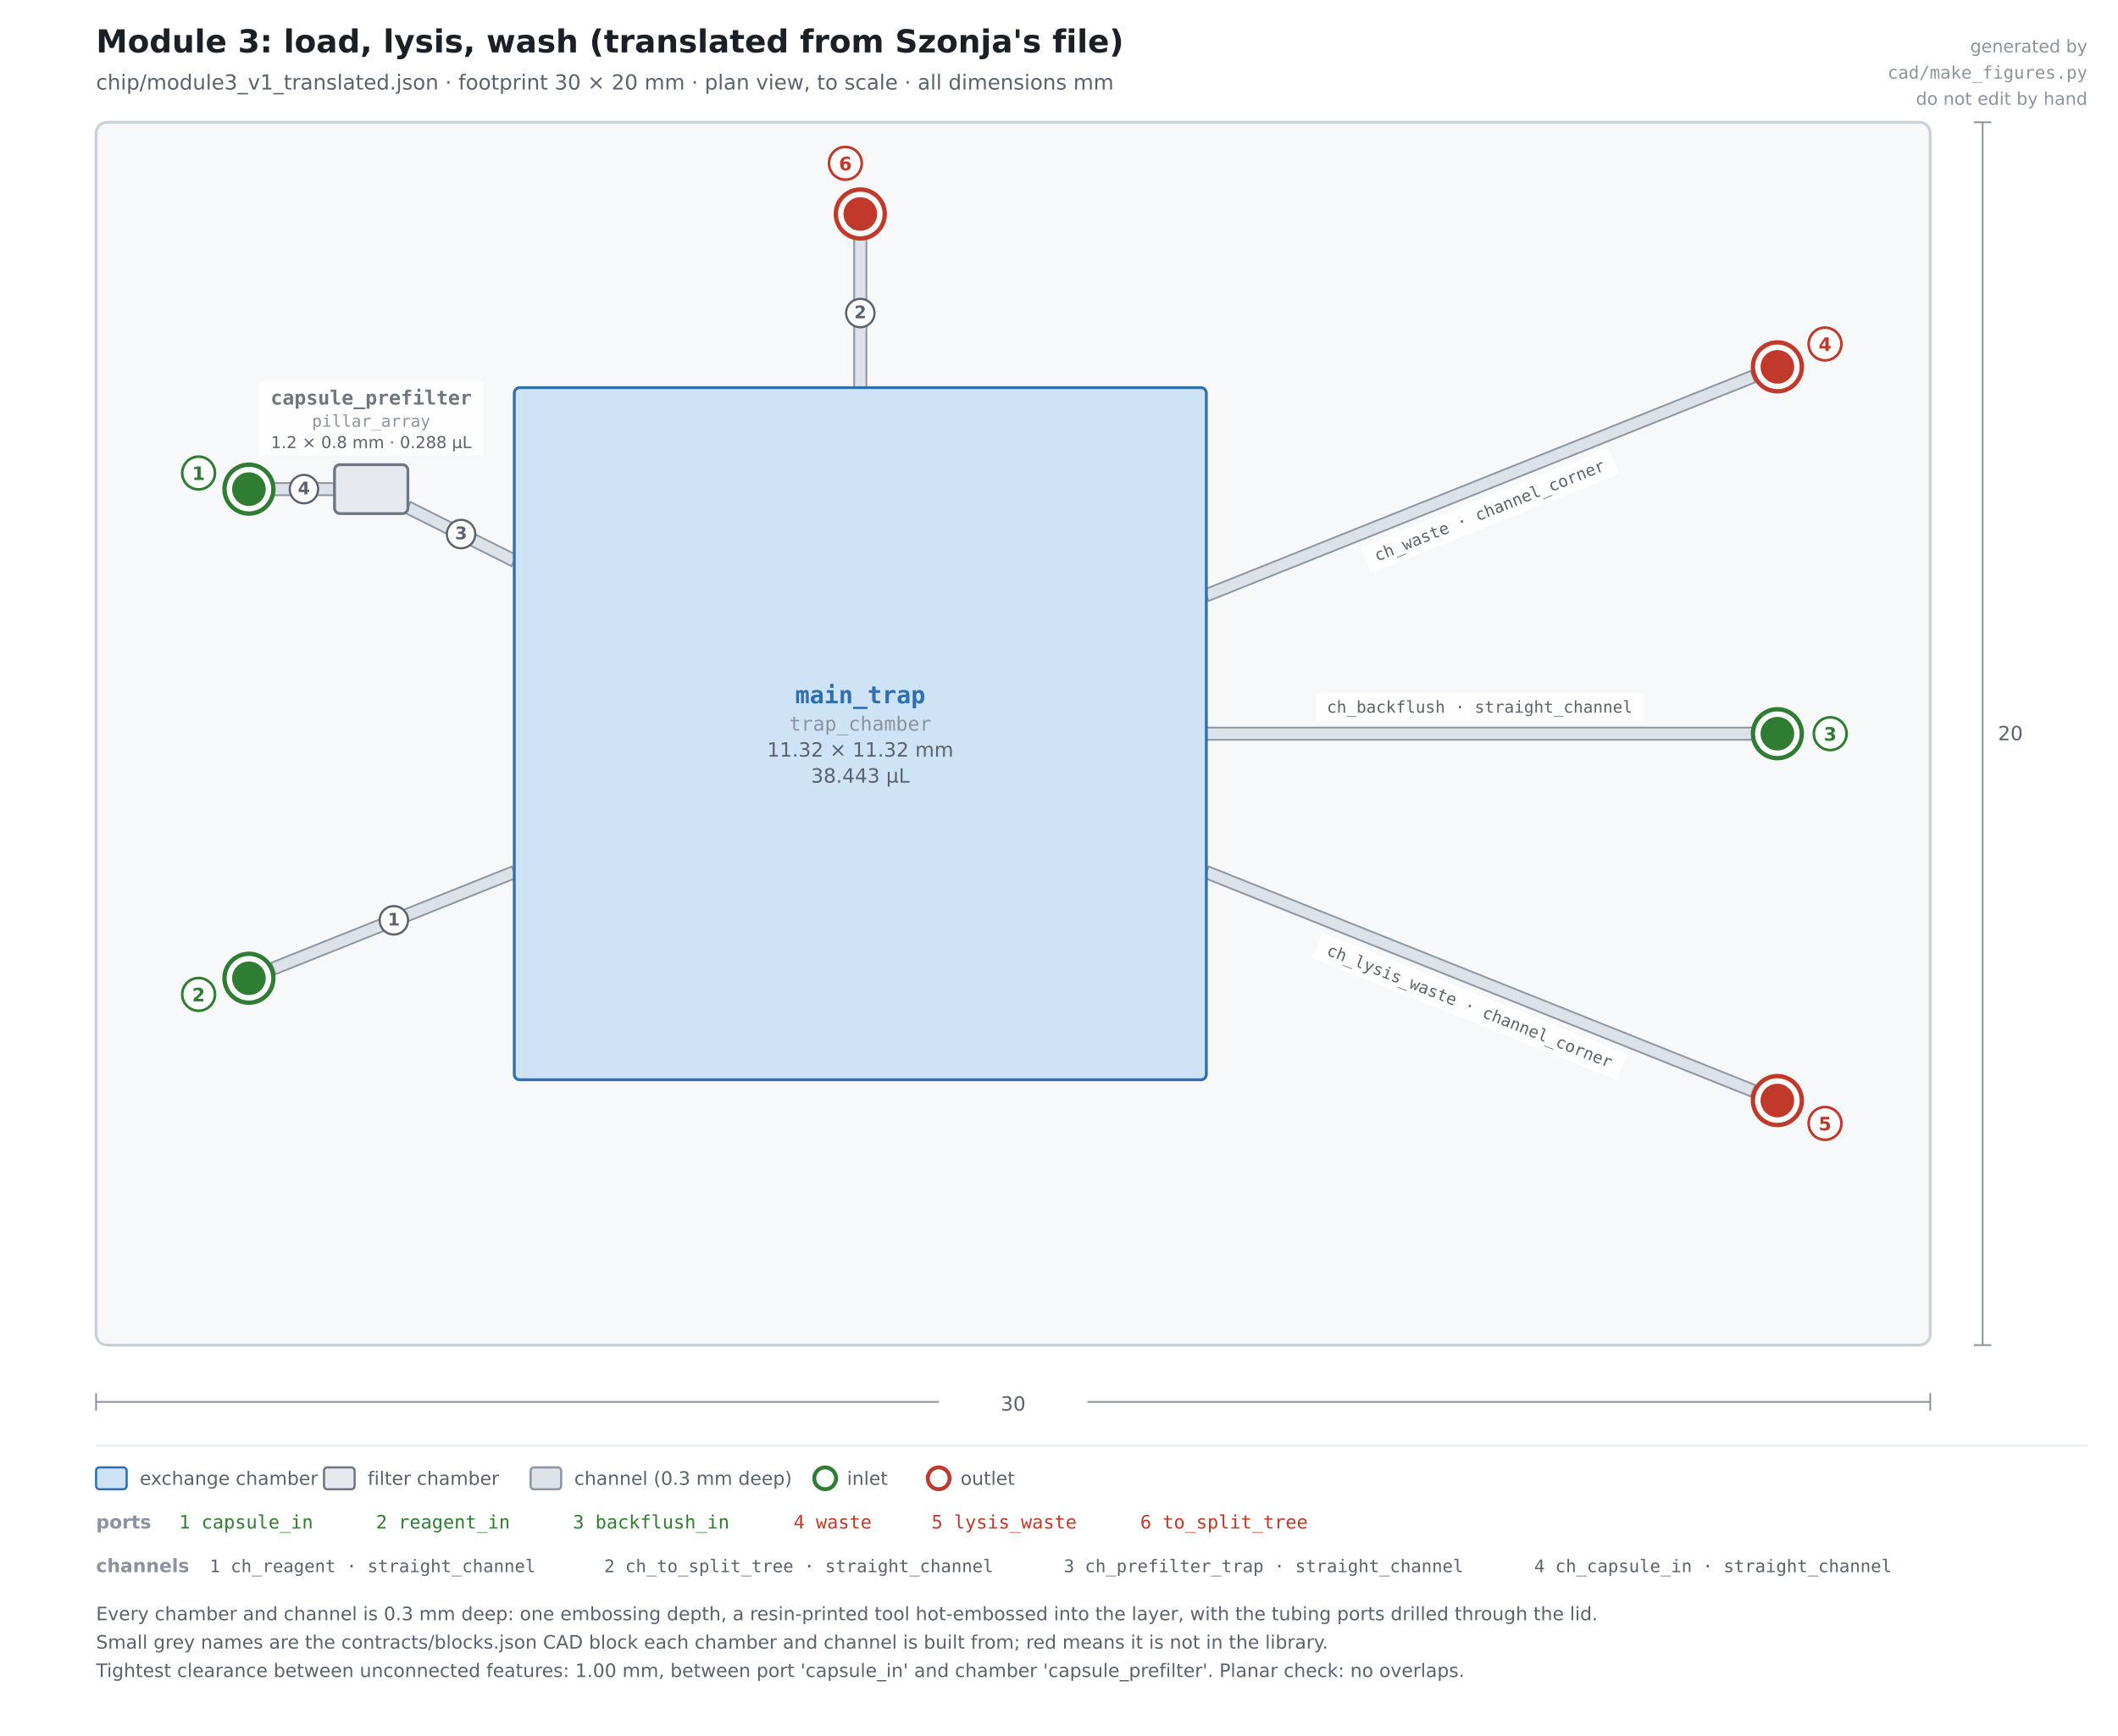
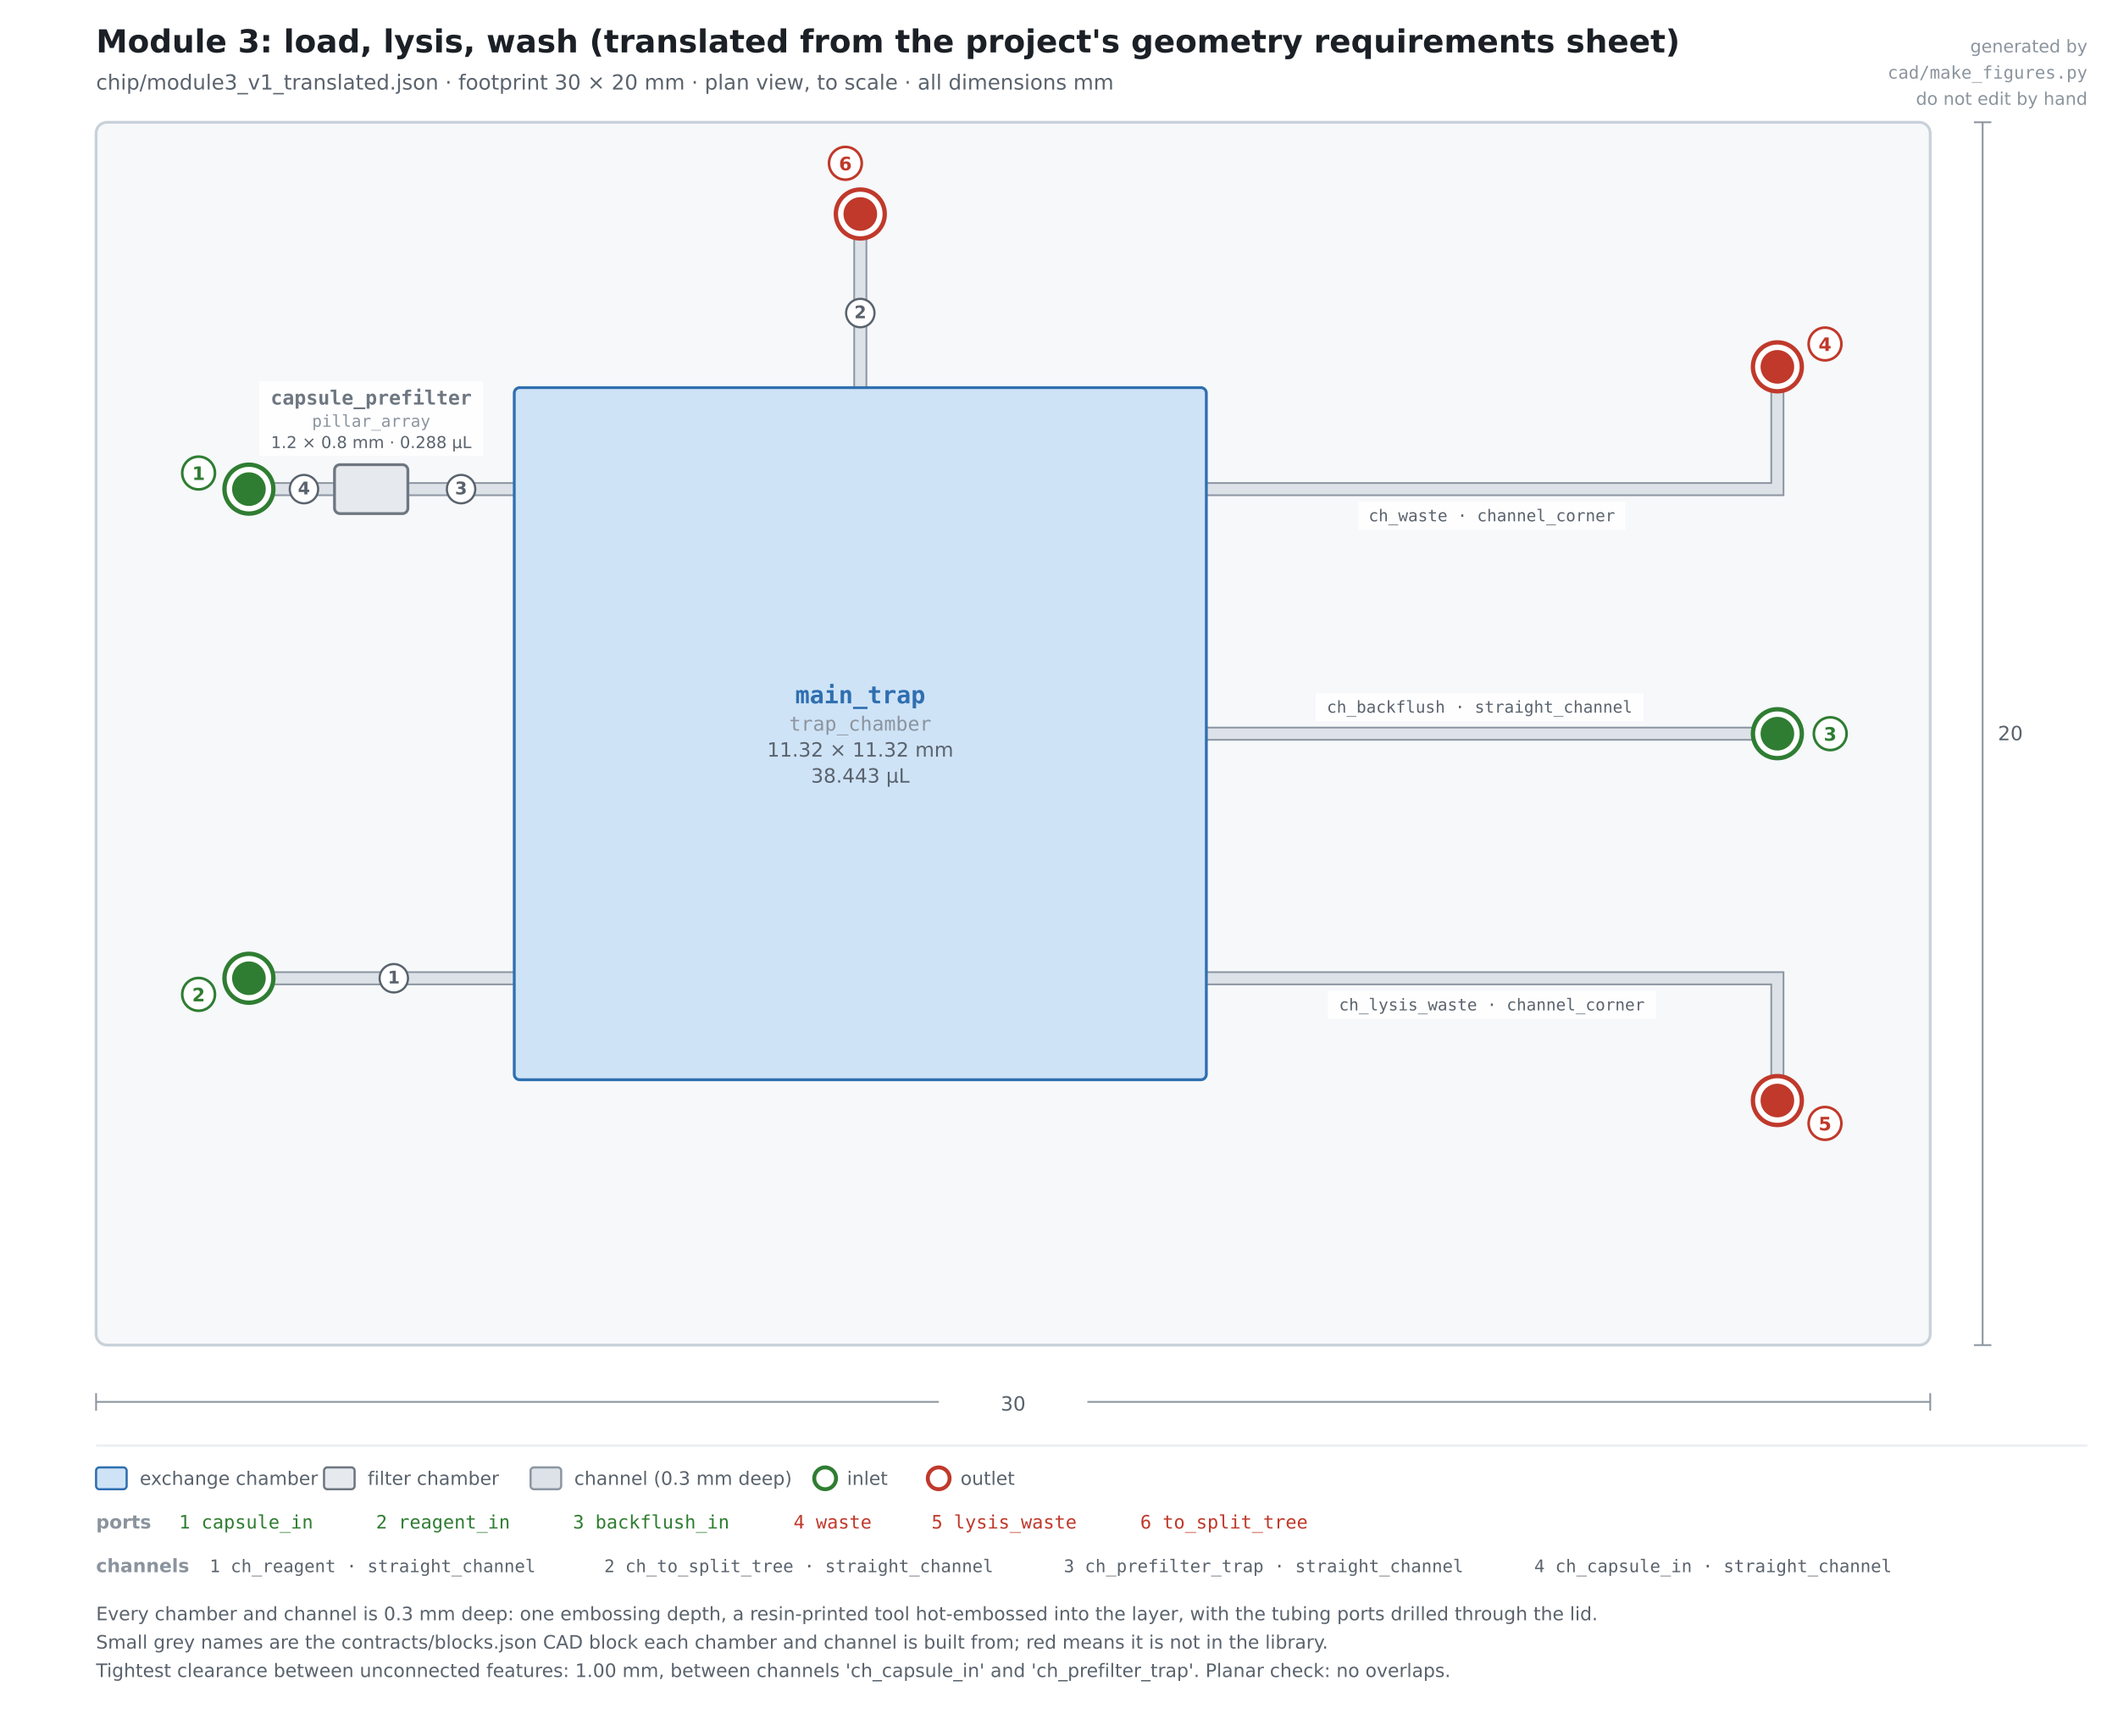
<svg xmlns="http://www.w3.org/2000/svg" width="970" height="795" viewBox="0 0 970 795" role="img" aria-label="module3_v1_translated: plan view">
  <rect width="970" height="795" fill="#ffffff" />
-   <text x="44" y="24" font-family="DejaVu Sans, Helvetica, Arial, sans-serif" font-size="14.5" fill="#1b2026" text-anchor="start" font-weight="bold">Module 3: load, lysis, wash (translated from Szonja's file)</text>
+   <text x="44" y="24" font-family="DejaVu Sans, Helvetica, Arial, sans-serif" font-size="14.5" fill="#1b2026" text-anchor="start" font-weight="bold">Module 3: load, lysis, wash (translated from the project's geometry requirements sheet)</text>
  <text x="44" y="41" font-family="DejaVu Sans, Helvetica, Arial, sans-serif" font-size="9.5" fill="#5a636d" text-anchor="start">chip/module3_v1_translated.json   ·   footprint 30 × 20 mm   ·   plan view, to scale   ·   all dimensions mm</text>
  <text x="956" y="24" font-family="DejaVu Sans, Helvetica, Arial, sans-serif" font-size="8" fill="#8b949e" text-anchor="end">generated by</text>
  <text x="956" y="36" font-family="ui-monospace, SFMono-Regular, Menlo, monospace" font-size="8" fill="#8b949e" text-anchor="end">cad/make_figures.py</text>
  <text x="956" y="48" font-family="DejaVu Sans, Helvetica, Arial, sans-serif" font-size="8" fill="#8b949e" text-anchor="end">do not edit by hand</text>
  <rect x="44" y="56" width="840" height="560" fill="#f6f8fa" stroke="#c9d1d9" stroke-width="1.3" rx="5" />
  <polygon points="125.2,221.2 153.2,221.2 153.2,226.8 125.2,226.8" fill="#dde2e8" stroke="#8d97a3" stroke-width="0.8" />
-   <polygon points="188.05,229.9 236.77,254.26 234.27,259.26 185.55,234.9" fill="#dde2e8" stroke="#8d97a3" stroke-width="0.8" />
-   <polygon points="124.16,440.92 234.48,396.79 236.56,401.99 126.24,446.12" fill="#dde2e8" stroke="#8d97a3" stroke-width="0.8" />
+   <polygon points="186.8,221.2 235.52,221.2 235.52,226.8 186.8,226.8" fill="#dde2e8" stroke="#8d97a3" stroke-width="0.8" />
+   <polygon points="125.2,445.2 235.52,445.2 235.52,450.8 125.2,450.8" fill="#dde2e8" stroke="#8d97a3" stroke-width="0.8" />
  <polygon points="802.8,338.8 552.48,338.8 552.48,333.2 802.8,333.2" fill="#dde2e8" stroke="#8d97a3" stroke-width="0.8" />
-   <polygon points="551.44,270.01 801.76,169.88 803.84,175.08 553.52,275.21" fill="#dde2e8" stroke="#8d97a3" stroke-width="0.8" />
-   <polygon points="553.52,396.79 803.84,496.92 801.76,502.12 551.44,401.99" fill="#dde2e8" stroke="#8d97a3" stroke-width="0.8" />
+   <polygon points="552.48,226.8 552.48,221.2 811.2,221.2 811.2,179.2 816.8,179.2 816.8,226.8" fill="#dde2e8" stroke="#8d97a3" stroke-width="0.8" />
+   <polygon points="552.48,450.8 552.48,445.2 816.8,445.2 816.8,492.8 811.2,492.8 811.2,450.8" fill="#dde2e8" stroke="#8d97a3" stroke-width="0.8" />
  <polygon points="391.2,177.52 391.2,109.2 396.8,109.2 396.8,177.52" fill="#dde2e8" stroke="#8d97a3" stroke-width="0.8" />
  <rect x="235.52" y="177.52" width="316.96" height="316.96" fill="#cfe3f7" stroke="#2f6fb0" stroke-width="1.3" rx="2.5" />
  <text x="394" y="322.1" font-family="ui-monospace, SFMono-Regular, Menlo, monospace" font-size="11" fill="#2f6fb0" text-anchor="middle" font-weight="bold">main_trap</text>
  <text x="394" y="334.6" font-family="ui-monospace, SFMono-Regular, Menlo, monospace" font-size="9.02" fill="#8b949e" text-anchor="middle">trap_chamber</text>
  <text x="394" y="346.51" font-family="DejaVu Sans, Helvetica, Arial, sans-serif" font-size="9.02" fill="#5a636d" text-anchor="middle">11.32 × 11.32 mm</text>
  <text x="394" y="358.41" font-family="DejaVu Sans, Helvetica, Arial, sans-serif" font-size="9.02" fill="#5a636d" text-anchor="middle">38.443 µL</text>
  <rect x="153.2" y="212.8" width="33.6" height="22.4" fill="#e6eaef" stroke="#6e7781" stroke-width="1.3" rx="2.5" />
  <rect x="118.7" y="174.6" width="102.6" height="34.2" fill="#ffffff" stroke="none" opacity="0.92" />
  <text x="170" y="185.28" font-family="ui-monospace, SFMono-Regular, Menlo, monospace" font-size="9" fill="#6e7781" text-anchor="middle" font-weight="bold">capsule_prefilter</text>
  <text x="170" y="195.45" font-family="ui-monospace, SFMono-Regular, Menlo, monospace" font-size="7.5" fill="#8b949e" text-anchor="middle">pillar_array</text>
  <text x="170" y="205.2" font-family="DejaVu Sans, Helvetica, Arial, sans-serif" font-size="7.5" fill="#5a636d" text-anchor="middle">1.2 × 0.8 mm · 0.288 µL</text>
-   <polygon points="623.04,250.63 736.55,205.23 741.28,217.07 627.78,262.47" fill="#ffffff" stroke="none" opacity="0.92" />
-   <text x="682.16" y="236.4" font-family="ui-monospace, SFMono-Regular, Menlo, monospace" font-size="7.5" fill="#5a636d" text-anchor="middle" transform="rotate(-21.8 682.16 233.85)">ch_waste · channel_corner</text>
-   <polygon points="605.78,426.96 745.19,482.72 740.46,494.56 601.05,438.8" fill="#ffffff" stroke="none" opacity="0.92" />
-   <text x="673.12" y="463.31" font-family="ui-monospace, SFMono-Regular, Menlo, monospace" font-size="7.5" fill="#5a636d" text-anchor="middle" transform="rotate(21.8 673.12 460.76)">ch_lysis_waste · channel_corner</text>
+   <polygon points="622.12,229.8 744.37,229.8 744.37,242.55 622.12,242.55" fill="#ffffff" stroke="none" opacity="0.92" />
+   <text x="683.24" y="238.73" font-family="ui-monospace, SFMono-Regular, Menlo, monospace" font-size="7.5" fill="#5a636d" text-anchor="middle">ch_waste · channel_corner</text>
+   <polygon points="608.16,453.8 758.32,453.8 758.32,466.55 608.16,466.55" fill="#ffffff" stroke="none" opacity="0.92" />
+   <text x="683.24" y="462.73" font-family="ui-monospace, SFMono-Regular, Menlo, monospace" font-size="7.5" fill="#5a636d" text-anchor="middle">ch_lysis_waste · channel_corner</text>
  <polygon points="602.57,317.45 752.72,317.45 752.72,330.2 602.57,330.2" fill="#ffffff" stroke="none" opacity="0.92" />
  <text x="677.64" y="326.38" font-family="ui-monospace, SFMono-Regular, Menlo, monospace" font-size="7.5" fill="#5a636d" text-anchor="middle">ch_backflush · straight_channel</text>
  <circle cx="114" cy="224" r="11.2" fill="#ffffff" stroke="#2f7d32" stroke-width="2" />
  <circle cx="114" cy="224" r="7.7" fill="#2f7d32" stroke="none" />
  <circle cx="90.95" cy="216.62" r="7.5" fill="#ffffff" stroke="#2f7d32" stroke-width="1.2" />
  <text x="90.95" y="219.82" font-family="DejaVu Sans, Helvetica, Arial, sans-serif" font-size="8.5" fill="#2f7d32" text-anchor="middle" font-weight="bold">1</text>
  <circle cx="114" cy="448" r="11.2" fill="#ffffff" stroke="#2f7d32" stroke-width="2" />
  <circle cx="114" cy="448" r="7.7" fill="#2f7d32" stroke="none" />
  <circle cx="90.95" cy="455.38" r="7.5" fill="#ffffff" stroke="#2f7d32" stroke-width="1.2" />
  <text x="90.95" y="458.58" font-family="DejaVu Sans, Helvetica, Arial, sans-serif" font-size="8.5" fill="#2f7d32" text-anchor="middle" font-weight="bold">2</text>
  <circle cx="814" cy="336" r="11.2" fill="#ffffff" stroke="#2f7d32" stroke-width="2" />
  <circle cx="814" cy="336" r="7.7" fill="#2f7d32" stroke="none" />
  <circle cx="838.2" cy="336" r="7.5" fill="#ffffff" stroke="#2f7d32" stroke-width="1.2" />
  <text x="838.2" y="339.2" font-family="DejaVu Sans, Helvetica, Arial, sans-serif" font-size="8.5" fill="#2f7d32" text-anchor="middle" font-weight="bold">3</text>
  <circle cx="814" cy="168" r="11.2" fill="#ffffff" stroke="#c0392b" stroke-width="2" />
  <circle cx="814" cy="168" r="7.7" fill="#c0392b" stroke="none" />
  <circle cx="835.82" cy="157.53" r="7.5" fill="#ffffff" stroke="#c0392b" stroke-width="1.2" />
  <text x="835.82" y="160.73" font-family="DejaVu Sans, Helvetica, Arial, sans-serif" font-size="8.5" fill="#c0392b" text-anchor="middle" font-weight="bold">4</text>
  <circle cx="814" cy="504" r="11.2" fill="#ffffff" stroke="#c0392b" stroke-width="2" />
  <circle cx="814" cy="504" r="7.7" fill="#c0392b" stroke="none" />
  <circle cx="835.82" cy="514.47" r="7.5" fill="#ffffff" stroke="#c0392b" stroke-width="1.2" />
  <text x="835.82" y="517.67" font-family="DejaVu Sans, Helvetica, Arial, sans-serif" font-size="8.5" fill="#c0392b" text-anchor="middle" font-weight="bold">5</text>
  <circle cx="394" cy="98" r="11.2" fill="#ffffff" stroke="#c0392b" stroke-width="2" />
  <circle cx="394" cy="98" r="7.7" fill="#c0392b" stroke="none" />
  <circle cx="387.17" cy="74.78" r="7.5" fill="#ffffff" stroke="#c0392b" stroke-width="1.2" />
  <text x="387.17" y="77.98" font-family="DejaVu Sans, Helvetica, Arial, sans-serif" font-size="8.5" fill="#c0392b" text-anchor="middle" font-weight="bold">6</text>
-   <circle cx="180.36" cy="421.46" r="6.5" fill="#ffffff" stroke="#5a636d" stroke-width="1" />
-   <text x="180.36" y="423.86" font-family="DejaVu Sans, Helvetica, Arial, sans-serif" font-size="8" fill="#5a636d" text-anchor="middle" font-weight="bold">1</text>
+   <circle cx="180.36" cy="448" r="6.5" fill="#ffffff" stroke="#5a636d" stroke-width="1" />
+   <text x="180.36" y="450.4" font-family="DejaVu Sans, Helvetica, Arial, sans-serif" font-size="8" fill="#5a636d" text-anchor="middle" font-weight="bold">1</text>
  <circle cx="394" cy="143.36" r="6.5" fill="#ffffff" stroke="#5a636d" stroke-width="1" />
  <text x="394" y="145.76" font-family="DejaVu Sans, Helvetica, Arial, sans-serif" font-size="8" fill="#5a636d" text-anchor="middle" font-weight="bold">2</text>
-   <circle cx="211.16" cy="244.58" r="6.5" fill="#ffffff" stroke="#5a636d" stroke-width="1" />
-   <text x="211.16" y="246.98" font-family="DejaVu Sans, Helvetica, Arial, sans-serif" font-size="8" fill="#5a636d" text-anchor="middle" font-weight="bold">3</text>
+   <circle cx="211.16" cy="224" r="6.5" fill="#ffffff" stroke="#5a636d" stroke-width="1" />
+   <text x="211.16" y="226.4" font-family="DejaVu Sans, Helvetica, Arial, sans-serif" font-size="8" fill="#5a636d" text-anchor="middle" font-weight="bold">3</text>
  <circle cx="139.2" cy="224" r="6.5" fill="#ffffff" stroke="#5a636d" stroke-width="1" />
  <text x="139.2" y="226.4" font-family="DejaVu Sans, Helvetica, Arial, sans-serif" font-size="8" fill="#5a636d" text-anchor="middle" font-weight="bold">4</text>
  <line x1="44" y1="642" x2="884" y2="642" stroke="#8b949e" stroke-width="0.8" />
  <line x1="44" y1="638" x2="44" y2="646" stroke="#8b949e" stroke-width="0.8" />
  <line x1="884" y1="638" x2="884" y2="646" stroke="#8b949e" stroke-width="0.8" />
  <rect x="430" y="635" width="68" height="14" fill="#ffffff" stroke="none" />
  <text x="464" y="646" font-family="DejaVu Sans, Helvetica, Arial, sans-serif" font-size="9" fill="#5a636d" text-anchor="middle">30</text>
  <line x1="908" y1="56" x2="908" y2="616" stroke="#8b949e" stroke-width="0.8" />
  <line x1="904" y1="56" x2="912" y2="56" stroke="#8b949e" stroke-width="0.8" />
  <line x1="904" y1="616" x2="912" y2="616" stroke="#8b949e" stroke-width="0.8" />
  <text x="915" y="339" font-family="DejaVu Sans, Helvetica, Arial, sans-serif" font-size="9" fill="#5a636d" text-anchor="start">20</text>
  <line x1="44" y1="662" x2="956" y2="662" stroke="#eaeef2" stroke-width="1" />
  <rect x="44" y="672" width="14" height="10" fill="#cfe3f7" stroke="#2f6fb0" stroke-width="1" rx="1.5" />
  <text x="64" y="680" font-family="DejaVu Sans, Helvetica, Arial, sans-serif" font-size="8.5" fill="#5a636d" text-anchor="start">exchange chamber</text>
  <rect x="148.4" y="672" width="14" height="10" fill="#e6eaef" stroke="#6e7781" stroke-width="1" rx="1.5" />
  <text x="168.4" y="680" font-family="DejaVu Sans, Helvetica, Arial, sans-serif" font-size="8.5" fill="#5a636d" text-anchor="start">filter chamber</text>
  <rect x="243" y="672" width="14" height="10" fill="#dde2e8" stroke="#8d97a3" stroke-width="1" rx="1.5" />
  <text x="263" y="680" font-family="DejaVu Sans, Helvetica, Arial, sans-serif" font-size="8.5" fill="#5a636d" text-anchor="start">channel (0.3 mm deep)</text>
  <circle cx="377.9" cy="677" r="5" fill="#ffffff" stroke="#2f7d32" stroke-width="1.8" />
  <text x="387.9" y="680" font-family="DejaVu Sans, Helvetica, Arial, sans-serif" font-size="8.5" fill="#5a636d" text-anchor="start">inlet</text>
  <circle cx="429.9" cy="677" r="5" fill="#ffffff" stroke="#c0392b" stroke-width="1.8" />
  <text x="439.9" y="680" font-family="DejaVu Sans, Helvetica, Arial, sans-serif" font-size="8.5" fill="#5a636d" text-anchor="start">outlet</text>
  <text x="44" y="700" font-family="DejaVu Sans, Helvetica, Arial, sans-serif" font-size="8.5" fill="#8b949e" text-anchor="start" font-weight="bold">ports</text>
  <text x="82" y="700" font-family="ui-monospace, SFMono-Regular, Menlo, monospace" font-size="8.5" fill="#2f7d32" text-anchor="start">1  capsule_in</text>
  <text x="172.2" y="700" font-family="ui-monospace, SFMono-Regular, Menlo, monospace" font-size="8.5" fill="#2f7d32" text-anchor="start">2  reagent_in</text>
  <text x="262.4" y="700" font-family="ui-monospace, SFMono-Regular, Menlo, monospace" font-size="8.5" fill="#2f7d32" text-anchor="start">3  backflush_in</text>
  <text x="363.4" y="700" font-family="ui-monospace, SFMono-Regular, Menlo, monospace" font-size="8.5" fill="#c0392b" text-anchor="start">4  waste</text>
  <text x="426.6" y="700" font-family="ui-monospace, SFMono-Regular, Menlo, monospace" font-size="8.5" fill="#c0392b" text-anchor="start">5  lysis_waste</text>
  <text x="522.2" y="700" font-family="ui-monospace, SFMono-Regular, Menlo, monospace" font-size="8.5" fill="#c0392b" text-anchor="start">6  to_split_tree</text>
  <text x="44" y="720" font-family="DejaVu Sans, Helvetica, Arial, sans-serif" font-size="8.5" fill="#8b949e" text-anchor="start" font-weight="bold">channels</text>
  <text x="96" y="720" font-family="ui-monospace, SFMono-Regular, Menlo, monospace" font-size="8" fill="#5a636d" text-anchor="start">1  ch_reagent · straight_channel</text>
  <text x="276.72" y="720" font-family="ui-monospace, SFMono-Regular, Menlo, monospace" font-size="8" fill="#5a636d" text-anchor="start">2  ch_to_split_tree · straight_channel</text>
  <text x="487.2" y="720" font-family="ui-monospace, SFMono-Regular, Menlo, monospace" font-size="8" fill="#5a636d" text-anchor="start">3  ch_prefilter_trap · straight_channel</text>
  <text x="702.64" y="720" font-family="ui-monospace, SFMono-Regular, Menlo, monospace" font-size="8" fill="#5a636d" text-anchor="start">4  ch_capsule_in · straight_channel</text>
  <text x="44" y="742" font-family="DejaVu Sans, Helvetica, Arial, sans-serif" font-size="8.5" fill="#5a636d" text-anchor="start">Every chamber and channel is 0.3 mm deep: one embossing depth, a resin-printed tool hot-embossed into the layer, with the tubing ports drilled through the lid.</text>
  <text x="44" y="755" font-family="DejaVu Sans, Helvetica, Arial, sans-serif" font-size="8.5" fill="#5a636d" text-anchor="start">Small grey names are the contracts/blocks.json CAD block each chamber and channel is built from; red means it is not in the library.</text>
-   <text x="44" y="768" font-family="DejaVu Sans, Helvetica, Arial, sans-serif" font-size="8.5" fill="#5a636d" text-anchor="start">Tightest clearance between unconnected features: 1.00 mm, between port 'capsule_in' and chamber 'capsule_prefilter'. Planar check: no overlaps.</text>
+   <text x="44" y="768" font-family="DejaVu Sans, Helvetica, Arial, sans-serif" font-size="8.5" fill="#5a636d" text-anchor="start">Tightest clearance between unconnected features: 1.00 mm, between channels 'ch_capsule_in' and 'ch_prefilter_trap'. Planar check: no overlaps.</text>
</svg>
